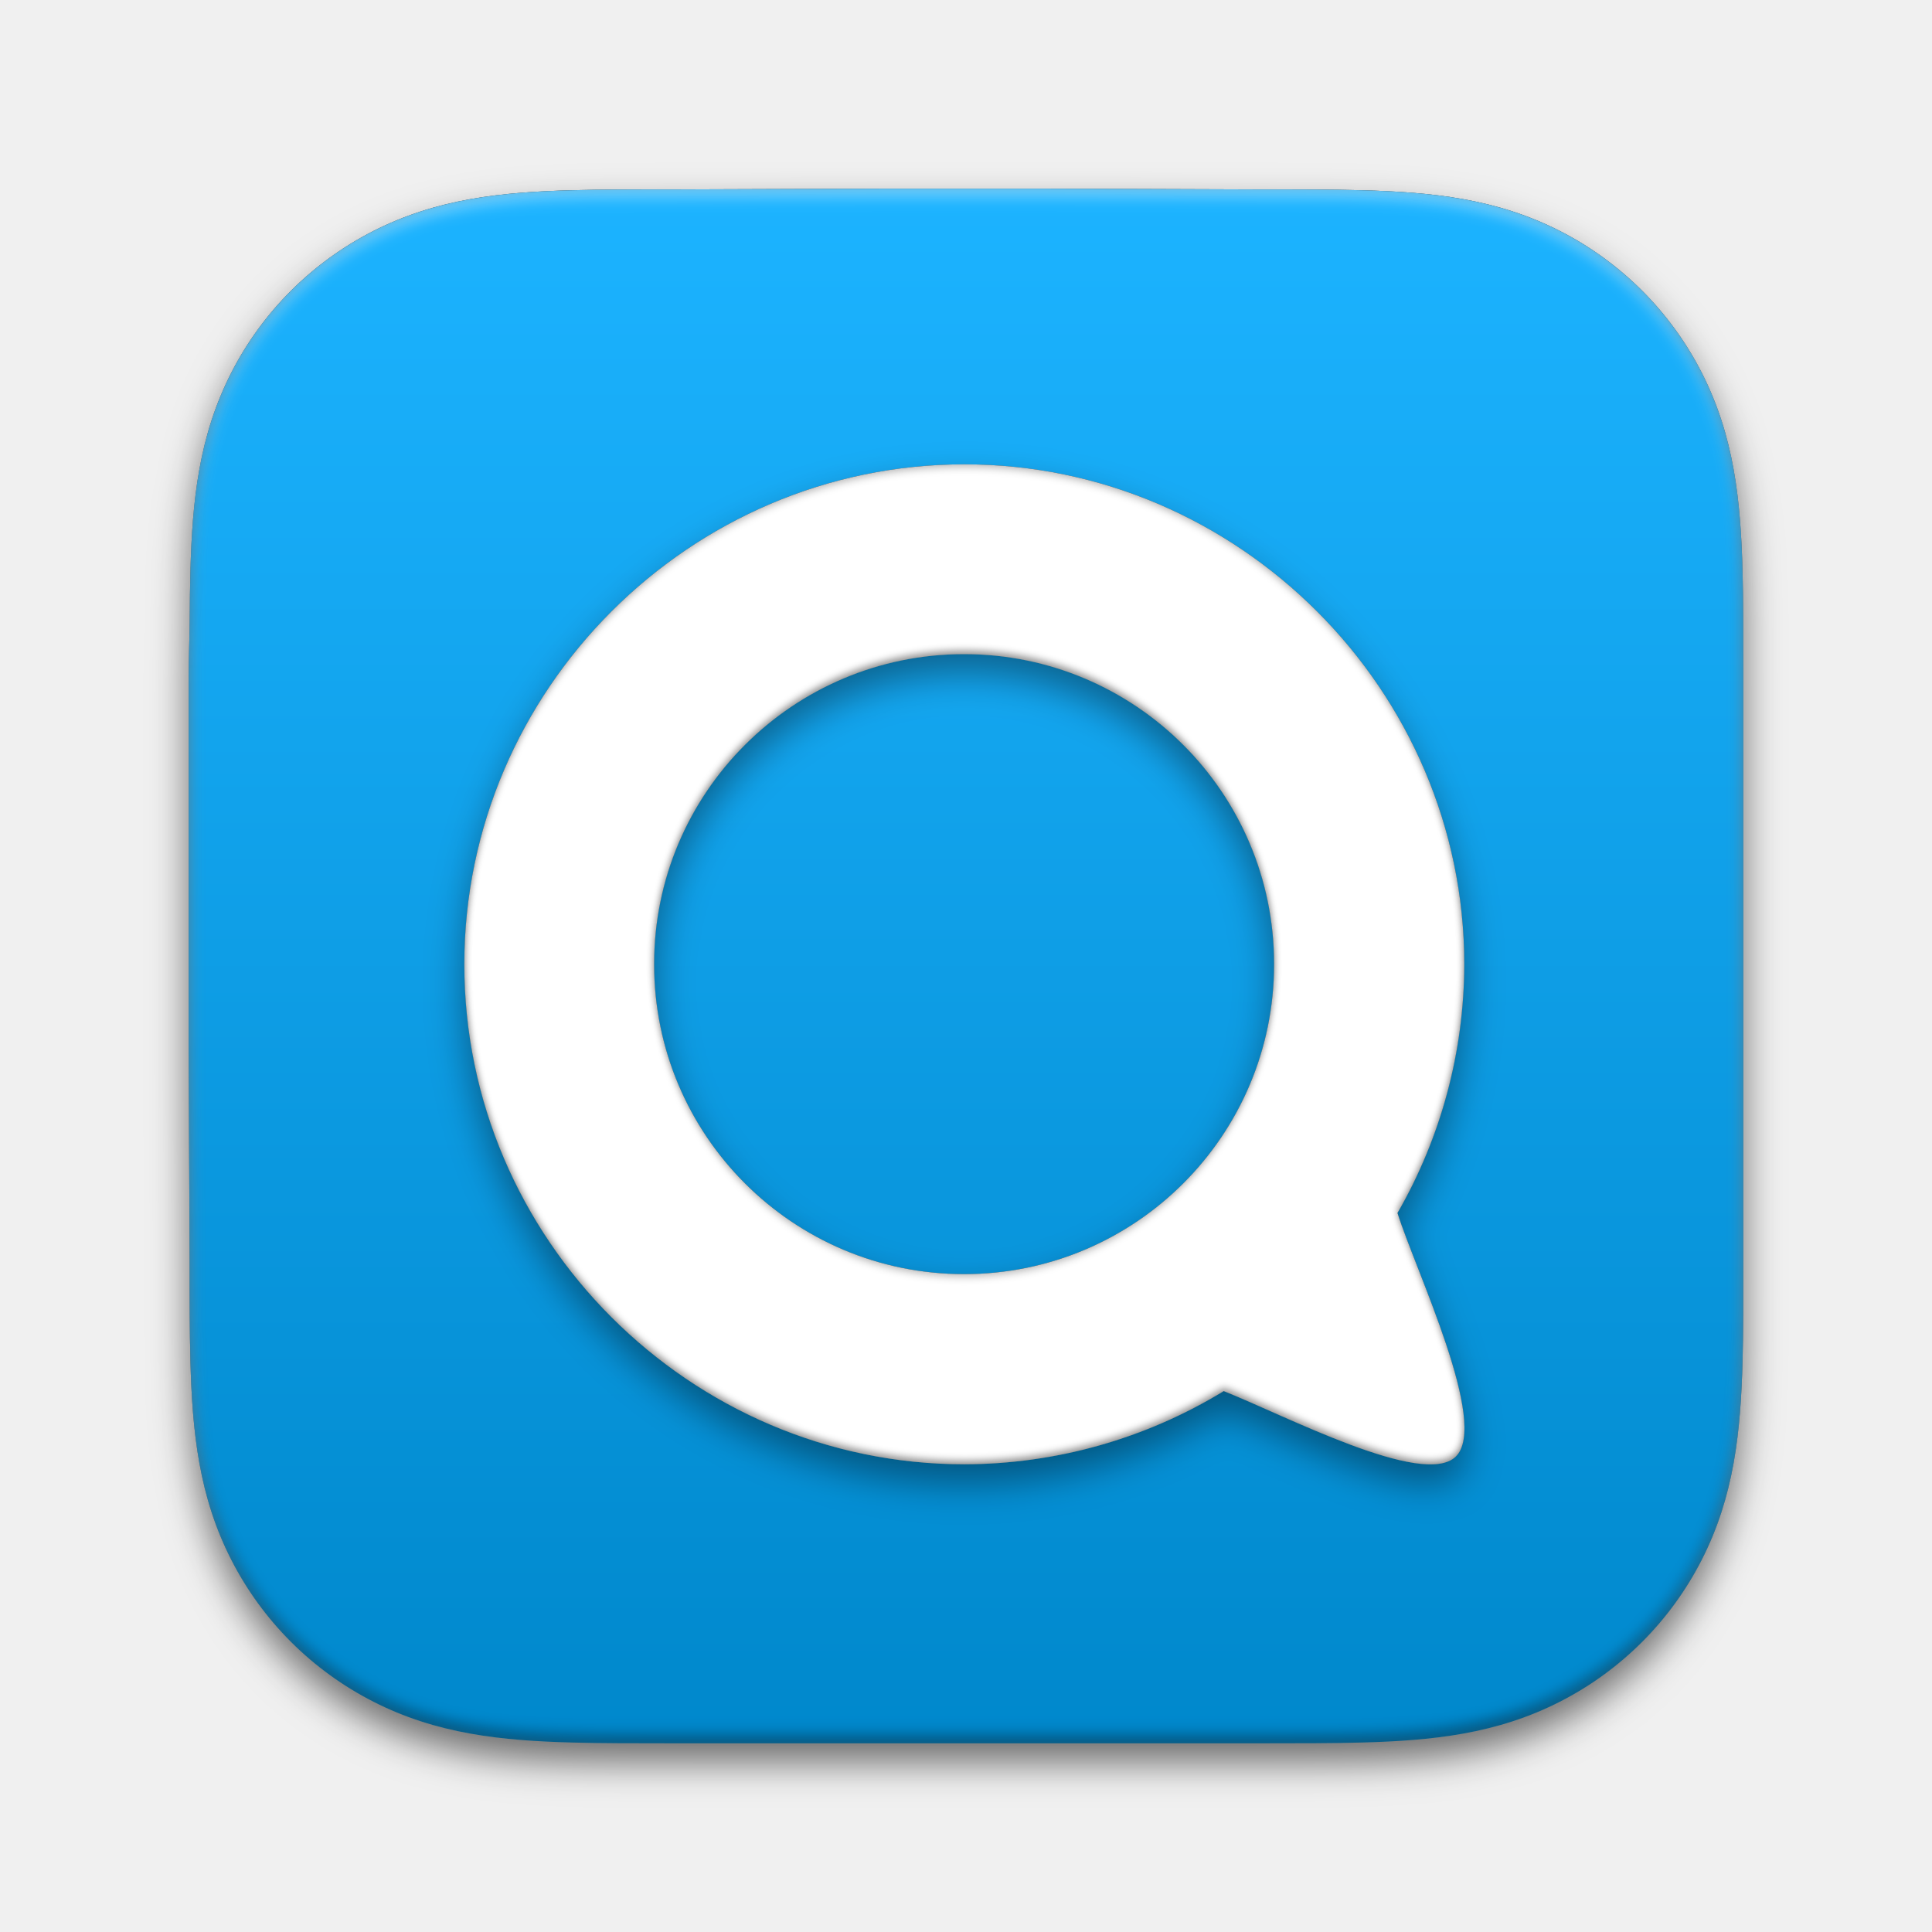
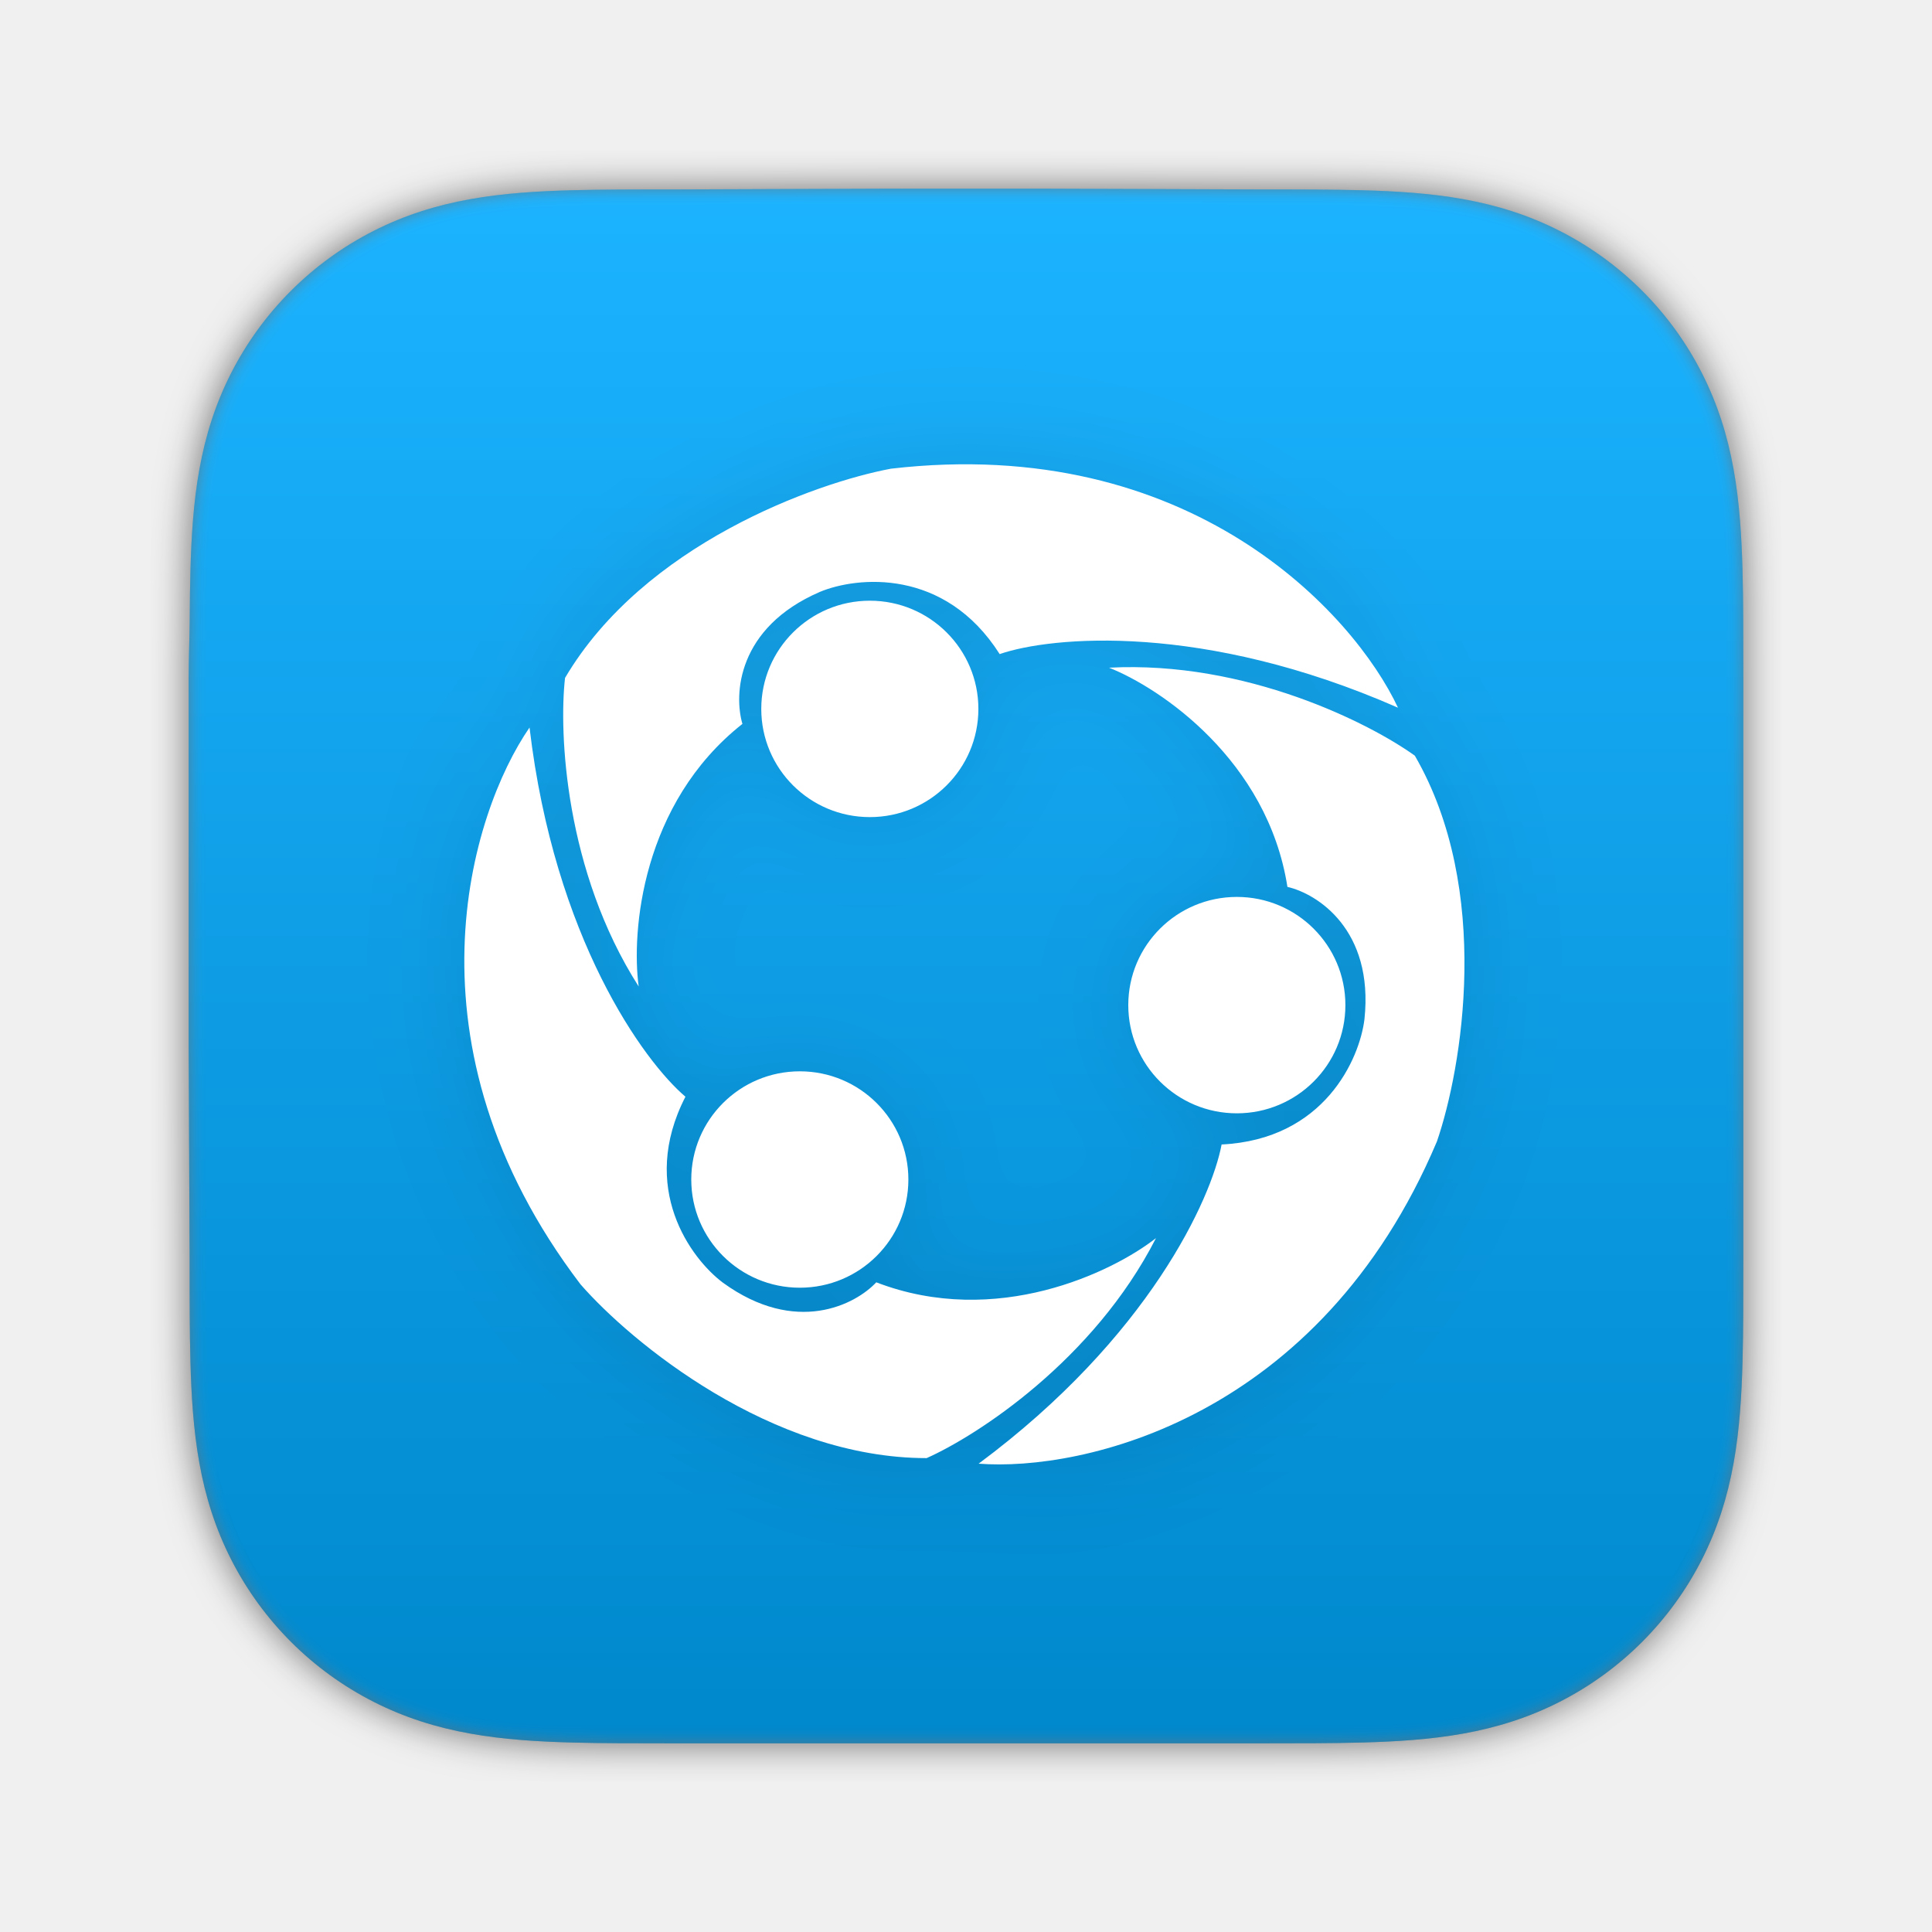
- <svg xmlns="http://www.w3.org/2000/svg" xmlns:xlink="http://www.w3.org/1999/xlink" width="100%" height="100%" viewBox="0 0 1024 1024" version="1.1" xml:space="preserve">
-   <g id="squircle-shadow" opacity="0.55" style="filter:url(#squircle-shadow-filter)">
-     <use id="fill" xlink:href="#squircle-path" fill="black" />
+ <svg xmlns="http://www.w3.org/2000/svg" width="1024" height="1024" viewBox="0 0 1024 1024" fill="none">
+   <g opacity="0.55" filter="url(#filter0_f_206_14545)">
+     <path d="M468.997 100L357.361 100.406C347.554 100.406 337.747 100.402 327.94 100.462C319.678 100.514 311.421 100.607 303.161 100.83C285.167 101.315 267.014 102.373 249.217 105.565C231.164 108.801 214.36 114.085 197.959 122.414C181.835 130.602 167.082 141.297 154.291 154.057C141.501 166.816 130.78 181.53 122.573 197.609C114.217 213.98 108.919 230.752 105.673 248.771C102.477 266.517 101.418 284.618 100.931 302.563C100.709 310.8 100.613 319.039 100.563 327.279C100.503 337.063 100 349.216 100 358.999V554.998L100.508 667.427C100.508 677.223 100.504 687.019 100.563 696.815C100.613 705.067 100.709 713.317 100.932 721.566C101.418 739.542 102.479 757.675 105.678 775.452C108.923 793.485 114.22 810.27 122.569 826.653C130.777 842.759 141.5 857.495 154.291 870.272C167.081 883.049 181.831 893.757 197.951 901.956C214.362 910.302 231.174 915.595 249.238 918.836C267.026 922.029 285.174 923.087 303.161 923.574C311.421 923.796 319.679 923.891 327.941 923.941C337.748 924 347.554 924 357.361 924H667.643C677.432 924 687.219 924 697.008 923.941C705.253 923.891 713.495 923.796 721.738 923.574C739.698 923.087 757.816 922.027 775.579 918.832C793.597 915.59 810.367 910.299 826.738 901.959C842.83 893.761 857.555 883.051 870.321 870.272C883.086 857.497 893.786 842.763 901.978 826.661C910.317 810.269 915.603 793.476 918.843 775.431C922.034 757.66 923.092 739.534 923.577 721.566C923.8 713.316 923.894 705.066 923.945 696.815C924 687.019 924 677.223 924 667.427V356.627C924 346.845 924 337.062 923.945 327.279C923.894 319.038 923.8 310.799 923.576 302.563C923.092 284.609 922.033 266.502 918.84 248.75C915.602 230.74 910.314 213.979 901.982 197.616C893.789 181.533 883.088 166.817 870.321 154.057C857.556 141.299 842.834 130.605 826.746 122.418C810.365 114.083 793.587 108.797 775.558 105.56C757.803 102.372 739.691 101.315 721.738 100.83C713.495 100.607 705.253 100.514 697.008 100.462C687.219 100.402 677.432 100.406 667.643 100.406L553.997 100H468.997Z" fill="black" />
  </g>
-   <use id="squircle-figure" xlink:href="#squircle-path" fill="url(#squircle-gradient)" />
-   <g id="squircle-top-edge-figure" mask="url(#squircle-mask)" opacity="0.40" style="filter:url(#squircle-top-edge-filter)">
-     <rect id="fill" mask="url(#squircle-edge-mask)" width="100%" height="100%" fill="white" />
+   <path d="M468.997 100L357.361 100.406C347.554 100.406 337.747 100.402 327.94 100.462C319.678 100.514 311.421 100.607 303.161 100.83C285.167 101.315 267.014 102.373 249.217 105.565C231.164 108.801 214.36 114.085 197.959 122.414C181.835 130.602 167.082 141.297 154.291 154.057C141.501 166.816 130.78 181.53 122.573 197.609C114.217 213.98 108.919 230.752 105.673 248.771C102.477 266.517 101.418 284.618 100.931 302.563C100.709 310.8 100.613 319.039 100.563 327.279C100.503 337.063 100 349.216 100 358.999V554.998L100.508 667.427C100.508 677.223 100.504 687.019 100.563 696.815C100.613 705.067 100.709 713.317 100.932 721.566C101.418 739.542 102.479 757.675 105.678 775.452C108.923 793.485 114.22 810.27 122.569 826.653C130.777 842.759 141.5 857.495 154.291 870.272C167.081 883.049 181.831 893.757 197.951 901.956C214.362 910.302 231.174 915.595 249.238 918.836C267.026 922.029 285.174 923.087 303.161 923.574C311.421 923.796 319.679 923.891 327.941 923.941C337.748 924 347.554 924 357.361 924H667.643C677.432 924 687.219 924 697.008 923.941C705.253 923.891 713.495 923.796 721.738 923.574C739.698 923.087 757.816 922.027 775.579 918.832C793.597 915.59 810.367 910.299 826.738 901.959C842.83 893.761 857.555 883.051 870.321 870.272C883.086 857.497 893.786 842.763 901.978 826.661C910.317 810.269 915.603 793.476 918.843 775.431C922.034 757.66 923.092 739.534 923.577 721.566C923.8 713.316 923.894 705.066 923.945 696.815C924 687.019 924 677.223 924 667.427V356.627C924 346.845 924 337.062 923.945 327.279C923.894 319.038 923.8 310.799 923.576 302.563C923.092 284.609 922.033 266.502 918.84 248.75C915.602 230.74 910.314 213.979 901.982 197.616C893.789 181.533 883.088 166.817 870.321 154.057C857.556 141.299 842.834 130.605 826.746 122.418C810.365 114.083 793.587 108.797 775.558 105.56C757.803 102.372 739.691 101.315 721.738 100.83C713.495 100.607 705.253 100.514 697.008 100.462C687.219 100.402 677.432 100.406 667.643 100.406L553.997 100H468.997Z" fill="url(#paint0_linear_206_14545)" />
+   <mask id="mask0_206_14545" style="mask-type:luminance" maskUnits="userSpaceOnUse" x="100" y="100" width="824" height="824">
+     <path d="M468.997 100L357.361 100.406C347.554 100.406 337.747 100.402 327.94 100.462C319.678 100.514 311.421 100.607 303.161 100.83C285.167 101.315 267.014 102.373 249.217 105.565C231.164 108.801 214.36 114.085 197.959 122.414C181.835 130.602 167.082 141.297 154.291 154.057C141.501 166.816 130.78 181.53 122.573 197.609C114.217 213.98 108.919 230.752 105.673 248.771C102.477 266.517 101.418 284.618 100.931 302.563C100.709 310.8 100.613 319.039 100.563 327.279C100.503 337.063 100 349.216 100 358.999V554.998L100.508 667.427C100.508 677.223 100.504 687.019 100.563 696.815C100.613 705.067 100.709 713.317 100.932 721.566C101.418 739.542 102.479 757.675 105.678 775.452C108.923 793.485 114.22 810.27 122.569 826.653C130.777 842.759 141.5 857.495 154.291 870.272C167.081 883.049 181.831 893.757 197.951 901.956C214.362 910.302 231.174 915.595 249.238 918.836C267.026 922.029 285.174 923.087 303.161 923.574C311.421 923.796 319.679 923.891 327.941 923.941C337.748 924 347.554 924 357.361 924H667.643C677.432 924 687.219 924 697.008 923.941C705.253 923.891 713.495 923.796 721.738 923.574C739.698 923.087 757.816 922.027 775.579 918.832C793.597 915.59 810.367 910.299 826.738 901.959C842.83 893.761 857.555 883.051 870.321 870.272C883.086 857.497 893.786 842.763 901.978 826.661C910.317 810.269 915.603 793.476 918.843 775.431C922.034 757.66 923.092 739.534 923.577 721.566C923.8 713.316 923.894 705.066 923.945 696.815C924 687.019 924 677.223 924 667.427V356.627C924 346.845 924 337.062 923.945 327.279C923.894 319.038 923.8 310.799 923.576 302.563C923.092 284.609 922.033 266.502 918.84 248.75C915.602 230.74 910.314 213.979 901.982 197.616C893.789 181.533 883.088 166.817 870.321 154.057C857.556 141.299 842.834 130.605 826.746 122.418C810.365 114.083 793.587 108.797 775.558 105.56C757.803 102.372 739.691 101.315 721.738 100.83C713.495 100.607 705.253 100.514 697.008 100.462C687.219 100.402 677.432 100.406 667.643 100.406L553.997 100H468.997Z" fill="white" />
+   </mask>
+   <g mask="url(#mask0_206_14545)">
+     <g opacity="0.4" filter="url(#filter1_f_206_14545)">
+       <mask id="mask1_206_14545" style="mask-type:luminance" maskUnits="userSpaceOnUse" x="0" y="0" width="1024" height="1024">
+         <path d="M1024 0H0V1024H1024V0Z" fill="white" />
+         <path d="M468.997 100L357.361 100.406C347.554 100.406 337.747 100.402 327.94 100.462C319.678 100.514 311.421 100.607 303.161 100.83C285.167 101.315 267.014 102.373 249.217 105.565C231.164 108.801 214.36 114.085 197.959 122.414C181.835 130.602 167.082 141.297 154.291 154.057C141.501 166.816 130.78 181.53 122.573 197.609C114.217 213.98 108.919 230.752 105.673 248.771C102.477 266.517 101.418 284.618 100.931 302.563C100.709 310.8 100.613 319.039 100.563 327.279C100.503 337.063 100 349.216 100 358.999V554.998L100.508 667.427C100.508 677.223 100.504 687.019 100.563 696.815C100.613 705.067 100.709 713.317 100.932 721.566C101.418 739.542 102.479 757.675 105.678 775.452C108.923 793.485 114.22 810.27 122.569 826.653C130.777 842.759 141.5 857.495 154.291 870.272C167.081 883.049 181.831 893.757 197.951 901.956C214.362 910.302 231.174 915.595 249.238 918.836C267.026 922.029 285.174 923.087 303.161 923.574C311.421 923.796 319.679 923.891 327.941 923.941C337.748 924 347.554 924 357.361 924H667.643C677.432 924 687.219 924 697.008 923.941C705.253 923.891 713.495 923.796 721.738 923.574C739.698 923.087 757.816 922.027 775.579 918.832C793.597 915.59 810.367 910.299 826.738 901.959C842.83 893.761 857.555 883.051 870.321 870.272C883.086 857.497 893.786 842.763 901.978 826.661C910.317 810.269 915.603 793.476 918.843 775.431C922.034 757.66 923.092 739.534 923.577 721.566C923.8 713.316 923.894 705.066 923.945 696.815C924 687.019 924 677.223 924 667.427V356.627C924 346.845 924 337.062 923.945 327.279C923.894 319.038 923.8 310.799 923.576 302.563C923.092 284.609 922.033 266.502 918.84 248.75C915.602 230.74 910.314 213.979 901.982 197.616C893.789 181.533 883.088 166.817 870.321 154.057C857.556 141.299 842.834 130.605 826.746 122.418C810.365 114.083 793.587 108.797 775.558 105.56C757.803 102.372 739.691 101.315 721.738 100.83C713.495 100.607 705.253 100.514 697.008 100.462C687.219 100.402 677.432 100.406 667.643 100.406L553.997 100H468.997Z" fill="black" />
+       </mask>
+       <g mask="url(#mask1_206_14545)">
+         <path d="M1024 0H0V1024H1024V0Z" fill="white" />
+       </g>
+     </g>
  </g>
-   <g id="squircle-bottom-edge-figure" mask="url(#squircle-mask)" opacity="0.40" style="filter:url(#squircle-bottom-edge-filter)">
-     <rect id="fill" mask="url(#squircle-edge-mask)" width="100%" height="100%" fill="black" />
+   <mask id="mask2_206_14545" style="mask-type:luminance" maskUnits="userSpaceOnUse" x="100" y="100" width="824" height="824">
+     <path d="M468.997 100L357.361 100.406C347.554 100.406 337.747 100.402 327.94 100.462C319.678 100.514 311.421 100.607 303.161 100.83C285.167 101.315 267.014 102.373 249.217 105.565C231.164 108.801 214.36 114.085 197.959 122.414C181.835 130.602 167.082 141.297 154.291 154.057C141.501 166.816 130.78 181.53 122.573 197.609C114.217 213.98 108.919 230.752 105.673 248.771C102.477 266.517 101.418 284.618 100.931 302.563C100.709 310.8 100.613 319.039 100.563 327.279C100.503 337.063 100 349.216 100 358.999V554.998L100.508 667.427C100.508 677.223 100.504 687.019 100.563 696.815C100.613 705.067 100.709 713.317 100.932 721.566C101.418 739.542 102.479 757.675 105.678 775.452C108.923 793.485 114.22 810.27 122.569 826.653C130.777 842.759 141.5 857.495 154.291 870.272C167.081 883.049 181.831 893.757 197.951 901.956C214.362 910.302 231.174 915.595 249.238 918.836C267.026 922.029 285.174 923.087 303.161 923.574C311.421 923.796 319.679 923.891 327.941 923.941C337.748 924 347.554 924 357.361 924H667.643C677.432 924 687.219 924 697.008 923.941C705.253 923.891 713.495 923.796 721.738 923.574C739.698 923.087 757.816 922.027 775.579 918.832C793.597 915.59 810.367 910.299 826.738 901.959C842.83 893.761 857.555 883.051 870.321 870.272C883.086 857.497 893.786 842.763 901.978 826.661C910.317 810.269 915.603 793.476 918.843 775.431C922.034 757.66 923.092 739.534 923.577 721.566C923.8 713.316 923.894 705.066 923.945 696.815C924 687.019 924 677.223 924 667.427V356.627C924 346.845 924 337.062 923.945 327.279C923.894 319.038 923.8 310.799 923.576 302.563C923.092 284.609 922.033 266.502 918.84 248.75C915.602 230.74 910.314 213.979 901.982 197.616C893.789 181.533 883.088 166.817 870.321 154.057C857.556 141.299 842.834 130.605 826.746 122.418C810.365 114.083 793.587 108.797 775.558 105.56C757.803 102.372 739.691 101.315 721.738 100.83C713.495 100.607 705.253 100.514 697.008 100.462C687.219 100.402 677.432 100.406 667.643 100.406L553.997 100H468.997Z" fill="white" />
+   </mask>
+   <g mask="url(#mask2_206_14545)">
+     <g opacity="0.4" filter="url(#filter2_f_206_14545)">
+       <mask id="mask3_206_14545" style="mask-type:luminance" maskUnits="userSpaceOnUse" x="0" y="0" width="1024" height="1024">
+         <path d="M1024 0H0V1024H1024V0Z" fill="white" />
+         <path d="M468.997 100L357.361 100.406C347.554 100.406 337.747 100.402 327.94 100.462C319.678 100.514 311.421 100.607 303.161 100.83C285.167 101.315 267.014 102.373 249.217 105.565C231.164 108.801 214.36 114.085 197.959 122.414C181.835 130.602 167.082 141.297 154.291 154.057C141.501 166.816 130.78 181.53 122.573 197.609C114.217 213.98 108.919 230.752 105.673 248.771C102.477 266.517 101.418 284.618 100.931 302.563C100.709 310.8 100.613 319.039 100.563 327.279C100.503 337.063 100 349.216 100 358.999V554.998L100.508 667.427C100.508 677.223 100.504 687.019 100.563 696.815C100.613 705.067 100.709 713.317 100.932 721.566C101.418 739.542 102.479 757.675 105.678 775.452C108.923 793.485 114.22 810.27 122.569 826.653C130.777 842.759 141.5 857.495 154.291 870.272C167.081 883.049 181.831 893.757 197.951 901.956C214.362 910.302 231.174 915.595 249.238 918.836C267.026 922.029 285.174 923.087 303.161 923.574C311.421 923.796 319.679 923.891 327.941 923.941C337.748 924 347.554 924 357.361 924H667.643C677.432 924 687.219 924 697.008 923.941C705.253 923.891 713.495 923.796 721.738 923.574C739.698 923.087 757.816 922.027 775.579 918.832C793.597 915.59 810.367 910.299 826.738 901.959C842.83 893.761 857.555 883.051 870.321 870.272C883.086 857.497 893.786 842.763 901.978 826.661C910.317 810.269 915.603 793.476 918.843 775.431C922.034 757.66 923.092 739.534 923.577 721.566C923.8 713.316 923.894 705.066 923.945 696.815C924 687.019 924 677.223 924 667.427V356.627C924 346.845 924 337.062 923.945 327.279C923.894 319.038 923.8 310.799 923.576 302.563C923.092 284.609 922.033 266.502 918.84 248.75C915.602 230.74 910.314 213.979 901.982 197.616C893.789 181.533 883.088 166.817 870.321 154.057C857.556 141.299 842.834 130.605 826.746 122.418C810.365 114.083 793.587 108.797 775.558 105.56C757.803 102.372 739.691 101.315 721.738 100.83C713.495 100.607 705.253 100.514 697.008 100.462C687.219 100.402 677.432 100.406 667.643 100.406L553.997 100H468.997Z" fill="black" />
+       </mask>
+       <g mask="url(#mask3_206_14545)">
+         <path d="M1024 0H0V1024H1024V0Z" fill="black" />
+       </g>
+     </g>
  </g>
-   <g id="logo-shadow" opacity="0.40" style="filter:url(#logo-shadow-filter)">
-     <rect id="fill" mask="url(#logo-mask)" width="100%" height="100%" fill="black" />
+   <g opacity="0.1" filter="url(#filter3_f_206_14545)">
+     <path d="M587.813 353.892C660.559 350.076 726.179 383.466 749.896 400.532C791.054 471.66 774.888 566.427 761.594 605.012C699.484 751.932 573.774 780.022 518.684 775.782C609.19 708.576 642.16 635.01 647.478 606.602C701.93 603.951 720.648 561.232 723.2 540.138C728.199 492.649 698.102 473.675 682.361 470.07C671.832 402.865 614.934 364.598 587.813 353.892ZM280.663 385.602C293.851 497.328 341.284 562.627 363.299 581.283C338.413 629.62 366.171 667.145 383.188 679.865C421.9 707.956 453.486 691.42 464.44 679.653C528.04 704.14 589.725 674.247 612.697 656.227C579.622 720.994 517.83 760.958 491.136 772.83C408.819 772.83 334.478 711.455 307.677 680.714C211.002 553.617 249.395 430.971 280.663 385.602ZM423.922 567.82C455.699 567.82 481.459 593.496 481.459 625.168C481.459 656.84 455.699 682.516 423.922 682.516C392.145 682.516 366.385 656.84 366.385 625.168C366.385 593.496 392.145 567.82 423.922 567.82ZM655.549 475.387C687.326 475.387 713.086 501.062 713.086 532.734C713.086 564.407 687.326 590.082 655.549 590.082C623.772 590.082 598.012 564.407 598.012 532.734C598.012 501.062 623.772 475.387 655.549 475.387ZM472.201 248.417C631.092 229.973 717.557 325.162 740.955 375.09C637.686 329.721 557.177 337.247 529.845 346.682C500.704 300.783 454.122 305.553 434.553 313.715C390.629 332.689 388.927 368.2 393.5 383.677C340.005 425.866 334.581 494.026 338.516 522.858C299.378 461.589 296.187 388.235 299.484 359.296C341.281 288.486 432.106 255.943 472.201 248.417ZM461.027 318.387C492.804 318.387 518.564 344.062 518.564 375.734C518.564 407.407 492.804 433.082 461.027 433.082C429.251 433.082 403.49 407.407 403.49 375.734C403.49 344.062 429.251 318.387 461.027 318.387Z" fill="black" />
  </g>
-   <g id="logo-figure" mask="url(#logo-mask)">
-     <rect id="fill" width="100%" height="100%" fill="white" />
-   </g>
-   <g id="logo-top-edge-figure" mask="url(#logo-mask)" opacity="0.20" style="filter:url(#logo-top-edge-filter)">
-     <rect id="fill" mask="url(#logo-edge-mask)" width="100%" height="100%" fill="black" />
-   </g>
-   <g id="logo-bottom-edge-figure" mask="url(#logo-mask)" opacity="0.40" style="filter:url(#logo-bottom-edge-filter)">
-     <rect id="fill" mask="url(#logo-edge-mask)" width="100%" height="100%" fill="black" />
-   </g>
+   <path d="M587.812 353.891C660.558 350.075 726.178 383.466 749.895 400.532C791.053 471.66 774.888 566.427 761.594 605.012C699.484 751.931 573.775 780.022 518.684 775.782C609.19 708.576 642.159 635.01 647.477 606.602C701.929 603.951 720.648 561.232 723.2 540.138C728.199 492.649 698.101 473.674 682.36 470.07C671.831 402.865 614.933 364.597 587.812 353.891ZM280.662 385.602C293.85 497.328 341.284 562.626 363.299 581.282C338.412 629.619 366.17 667.145 383.187 679.865C421.899 707.956 453.486 691.42 464.44 679.653C528.039 704.14 589.724 674.247 612.696 656.227C579.62 720.994 517.829 760.958 491.135 772.83C408.818 772.83 334.477 711.454 307.676 680.713C211.001 553.616 249.394 430.971 280.662 385.602ZM423.922 567.82C455.699 567.821 481.459 593.496 481.459 625.168C481.459 656.84 455.698 682.515 423.922 682.516C392.145 682.516 366.385 656.84 366.385 625.168C366.385 593.496 392.145 567.82 423.922 567.82ZM655.549 475.387C687.325 475.387 713.085 501.062 713.085 532.734C713.085 564.406 687.325 590.082 655.549 590.082C623.772 590.082 598.012 564.406 598.012 532.734C598.012 501.062 623.772 475.387 655.549 475.387ZM472.201 248.416C631.092 229.972 717.557 325.163 740.955 375.09C637.687 329.721 557.178 337.247 529.845 346.681C500.704 300.782 454.121 305.552 434.552 313.714C390.628 332.688 388.927 368.199 393.5 383.676C340.005 425.865 334.58 494.024 338.515 522.857C299.377 461.588 296.187 388.235 299.483 359.296C341.28 288.486 432.106 255.942 472.201 248.416ZM461.027 318.387C492.804 318.387 518.564 344.062 518.564 375.734C518.564 407.406 492.804 433.082 461.027 433.082C429.251 433.082 403.49 407.406 403.49 375.734C403.49 344.062 429.251 318.387 461.027 318.387Z" fill="white" />
  <defs>
-     <path id="squircle-path" d="M468.997,100L357.361,100.406C347.554,100.406 337.747,100.402 327.94,100.462C319.678,100.514 311.421,100.607 303.161,100.83C285.167,101.315 267.014,102.373 249.217,105.565C231.164,108.801 214.36,114.085 197.959,122.414C181.835,130.602 167.082,141.297 154.291,154.057C141.501,166.816 130.78,181.53 122.573,197.609C114.217,213.98 108.919,230.752 105.673,248.771C102.477,266.517 101.418,284.618 100.931,302.563C100.709,310.8 100.613,319.039 100.563,327.279C100.503,337.063 100,349.216 100,358.999L100,554.998L100.508,667.427C100.508,677.223 100.504,687.019 100.563,696.815C100.613,705.067 100.709,713.317 100.932,721.566C101.418,739.542 102.479,757.675 105.678,775.452C108.923,793.485 114.22,810.27 122.569,826.653C130.777,842.759 141.5,857.495 154.291,870.272C167.081,883.049 181.831,893.757 197.951,901.956C214.362,910.302 231.174,915.595 249.238,918.836C267.026,922.029 285.174,923.087 303.161,923.574C311.421,923.796 319.679,923.891 327.941,923.941C337.748,924 347.554,924 357.361,924L667.643,924C677.432,924 687.219,924 697.008,923.941C705.253,923.891 713.495,923.796 721.738,923.574C739.698,923.087 757.816,922.027 775.579,918.832C793.597,915.59 810.367,910.299 826.738,901.959C842.83,893.761 857.555,883.051 870.321,870.272C883.086,857.497 893.786,842.763 901.978,826.661C910.317,810.269 915.603,793.476 918.843,775.431C922.034,757.66 923.092,739.534 923.577,721.566C923.8,713.316 923.894,705.066 923.945,696.815C924,687.019 924,677.223 924,667.427L924,356.627C924,346.845 924,337.062 923.945,327.279C923.894,319.038 923.8,310.799 923.576,302.563C923.092,284.609 922.033,266.502 918.84,248.75C915.602,230.74 910.314,213.979 901.982,197.616C893.789,181.533 883.088,166.817 870.321,154.057C857.556,141.299 842.834,130.605 826.746,122.418C810.365,114.083 793.587,108.797 775.558,105.56C757.803,102.372 739.691,101.315 721.738,100.83C713.495,100.607 705.253,100.514 697.008,100.462C687.219,100.402 677.432,100.406 667.643,100.406L553.997,100L468.997,100Z" />
-     <mask id="squircle-mask">
-       <use xlink:href="#squircle-path" fill="white" />
-     </mask>
-     <linearGradient id="squircle-gradient" gradientTransform="rotate(90)">
-       <stop offset="0%" stop-color="#1CB3FF" />
-       <stop offset="100%" stop-color="#0088CC" />
+     <filter id="filter0_f_206_14545" x="80" y="80" width="864" height="864" filterUnits="userSpaceOnUse" color-interpolation-filters="sRGB">
+       <feFlood flood-opacity="0" result="BackgroundImageFix" />
+       <feBlend mode="normal" in="SourceGraphic" in2="BackgroundImageFix" result="shape" />
+       <feGaussianBlur stdDeviation="10" result="effect1_foregroundBlur_206_14545" />
+     </filter>
+     <filter id="filter1_f_206_14545" x="-8" y="-8" width="1040" height="1040" filterUnits="userSpaceOnUse" color-interpolation-filters="sRGB">
+       <feFlood flood-opacity="0" result="BackgroundImageFix" />
+       <feBlend mode="normal" in="SourceGraphic" in2="BackgroundImageFix" result="shape" />
+       <feGaussianBlur stdDeviation="4" result="effect1_foregroundBlur_206_14545" />
+     </filter>
+     <filter id="filter2_f_206_14545" x="-8" y="-8" width="1040" height="1040" filterUnits="userSpaceOnUse" color-interpolation-filters="sRGB">
+       <feFlood flood-opacity="0" result="BackgroundImageFix" />
+       <feBlend mode="normal" in="SourceGraphic" in2="BackgroundImageFix" result="shape" />
+       <feGaussianBlur stdDeviation="4" result="effect1_foregroundBlur_206_14545" />
+     </filter>
+     <filter id="filter3_f_206_14545" x="189.798" y="189.778" width="642.702" height="642.698" filterUnits="userSpaceOnUse" color-interpolation-filters="sRGB">
+       <feFlood flood-opacity="0" result="BackgroundImageFix" />
+       <feBlend mode="normal" in="SourceGraphic" in2="BackgroundImageFix" result="shape" />
+       <feGaussianBlur stdDeviation="28.15" result="effect1_foregroundBlur_206_14545" />
+     </filter>
+     <linearGradient id="paint0_linear_206_14545" x1="-100" y1="100" x2="-100" y2="924" gradientUnits="userSpaceOnUse">
+       <stop stop-color="#1CB3FF" />
+       <stop offset="1" stop-color="#0088CC" />
    </linearGradient>
-     <filter id="squircle-shadow-filter">
-       <feOffset result="offOut" in="SourceGraphic" dx="0" dy="10" />
-       <feGaussianBlur result="blurOut" in="offOut" stdDeviation="10" />
-       <feBlend in="SourceGraphic" in2="blurOut" mode="normal" />
-     </filter>
-     <mask id="squircle-edge-mask">
-       <rect id="fill" width="100%" height="100%" fill="white" />
-       <use xlink:href="#squircle-path" fill="black" />
-     </mask>
-     <filter id="squircle-top-edge-filter">
-       <feOffset result="offOut" in="SourceGraphic" dx="0" dy="4" />
-       <feGaussianBlur result="blurOut" in="offOut" stdDeviation="4" />
-       <feBlend in="SourceGraphic" in2="blurOut" mode="normal" />
-     </filter>
-     <filter id="squircle-bottom-edge-filter">
-       <feOffset result="offOut" in="SourceGraphic" dx="0" dy="-4" />
-       <feGaussianBlur result="blurOut" in="offOut" stdDeviation="4" />
-       <feBlend in="SourceGraphic" in2="blurOut" mode="normal" />
-     </filter>
-     <mask id="logo-mask">
-       <path d="M511.1,246.1c-145.4,0-265,119.6-265,265c0,0,0,0,0,0c0,145.4,119.6,265,265,265c48.5-0.1,96.1-13.5,137.5-38.8     c32.6,12.9,105.5,51.3,122.9,34.8c18.1-17.3-21.3-98.9-30.8-129.2c23.1-40.1,35.3-85.5,35.4-131.8     C776.1,365.8,656.5,246.1,511.1,246.1L511.1,246.1z" fill="white" />
-       <circle cx="511" cy="511" r="164.3" fill="black" />
-     </mask>
-     <filter id="logo-shadow-filter">
-       <feOffset result="offOut" in="SourceGraphic" dx="0" dy="10" />
-       <feGaussianBlur result="blurOut" in="offOut" stdDeviation="10" />
-       <feBlend in="SourceGraphic" in2="blurOut" mode="normal" />
-     </filter>
-     <mask id="logo-edge-mask">
-       <rect id="fill" width="100%" height="100%" fill="white" />
-       <path d="M511.1,246.1c-145.4,0-265,119.6-265,265c0,0,0,0,0,0c0,145.4,119.6,265,265,265c48.5-0.1,96.1-13.5,137.5-38.8     c32.6,12.9,105.5,51.3,122.9,34.8c18.1-17.3-21.3-98.9-30.8-129.2c23.1-40.1,35.3-85.5,35.4-131.8     C776.1,365.8,656.5,246.1,511.1,246.1L511.1,246.1z" fill="black" />
-       <circle cx="511" cy="511" r="164.3" fill="white" />
-     </mask>
-     <filter id="logo-top-edge-filter">
-       <feOffset result="offOut" in="SourceGraphic" dx="0" dy="2" />
-       <feGaussianBlur result="blurOut" in="offOut" stdDeviation="2" />
-       <feBlend in="SourceGraphic" in2="blurOut" mode="normal" />
-     </filter>
-     <filter id="logo-bottom-edge-filter">
-       <feOffset result="offOut" in="SourceGraphic" dx="0" dy="-2" />
-       <feGaussianBlur result="blurOut" in="offOut" stdDeviation="2" />
-       <feBlend in="SourceGraphic" in2="blurOut" mode="normal" />
-     </filter>
  </defs>
</svg>
